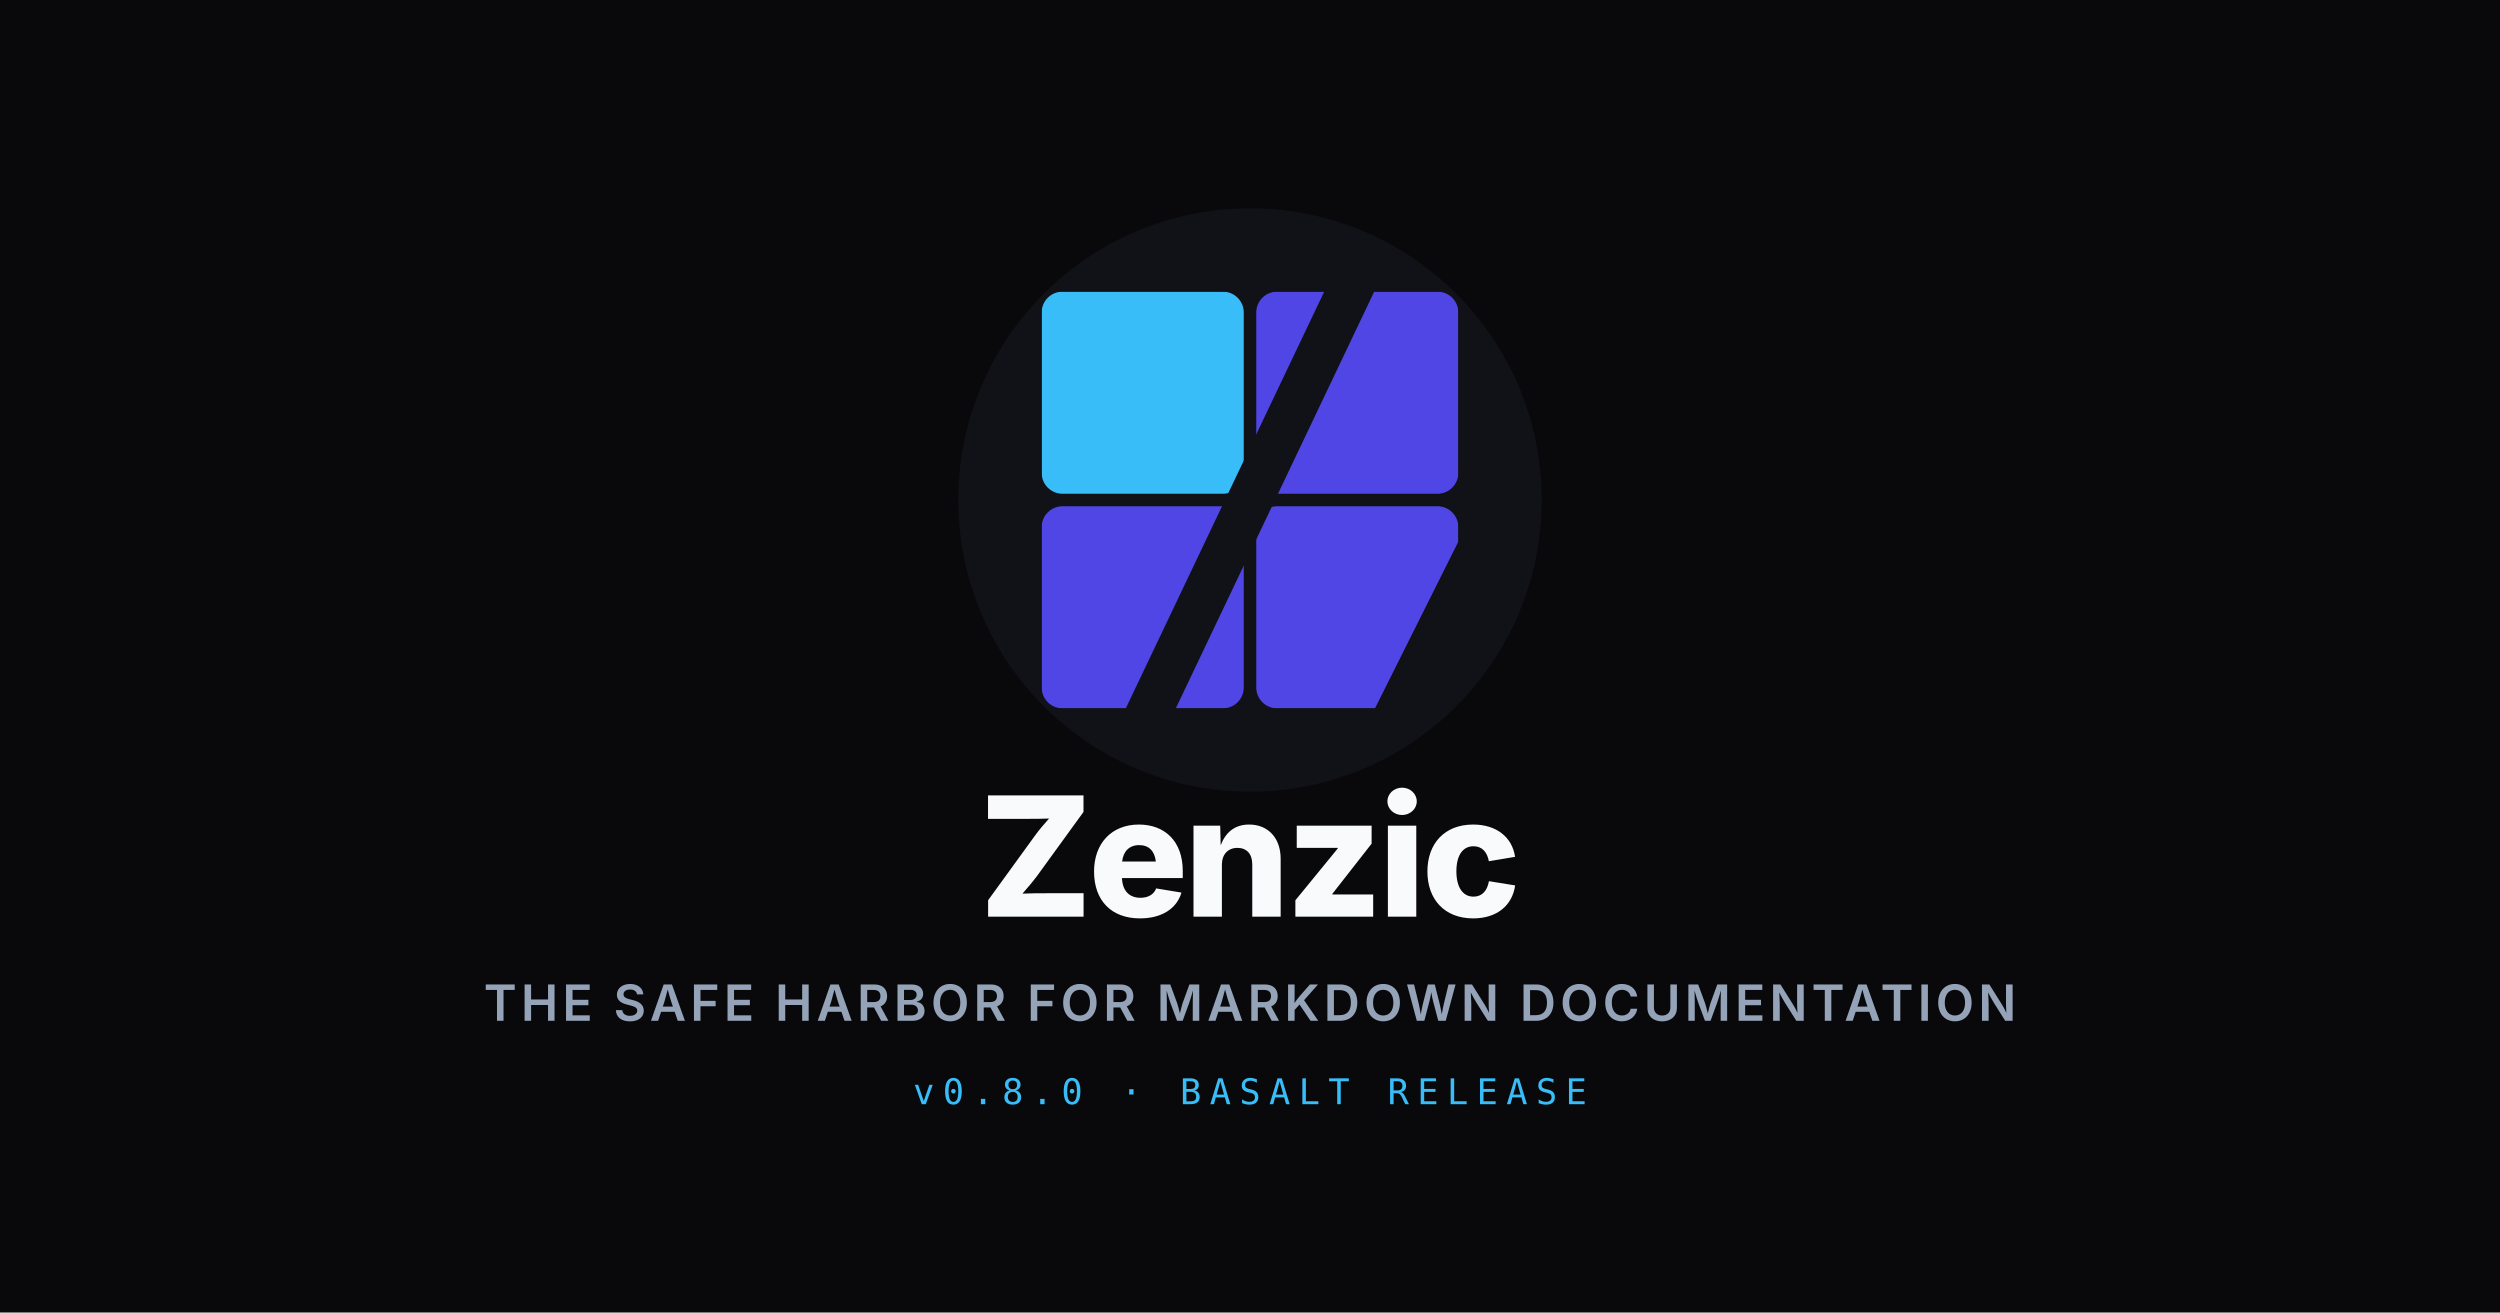
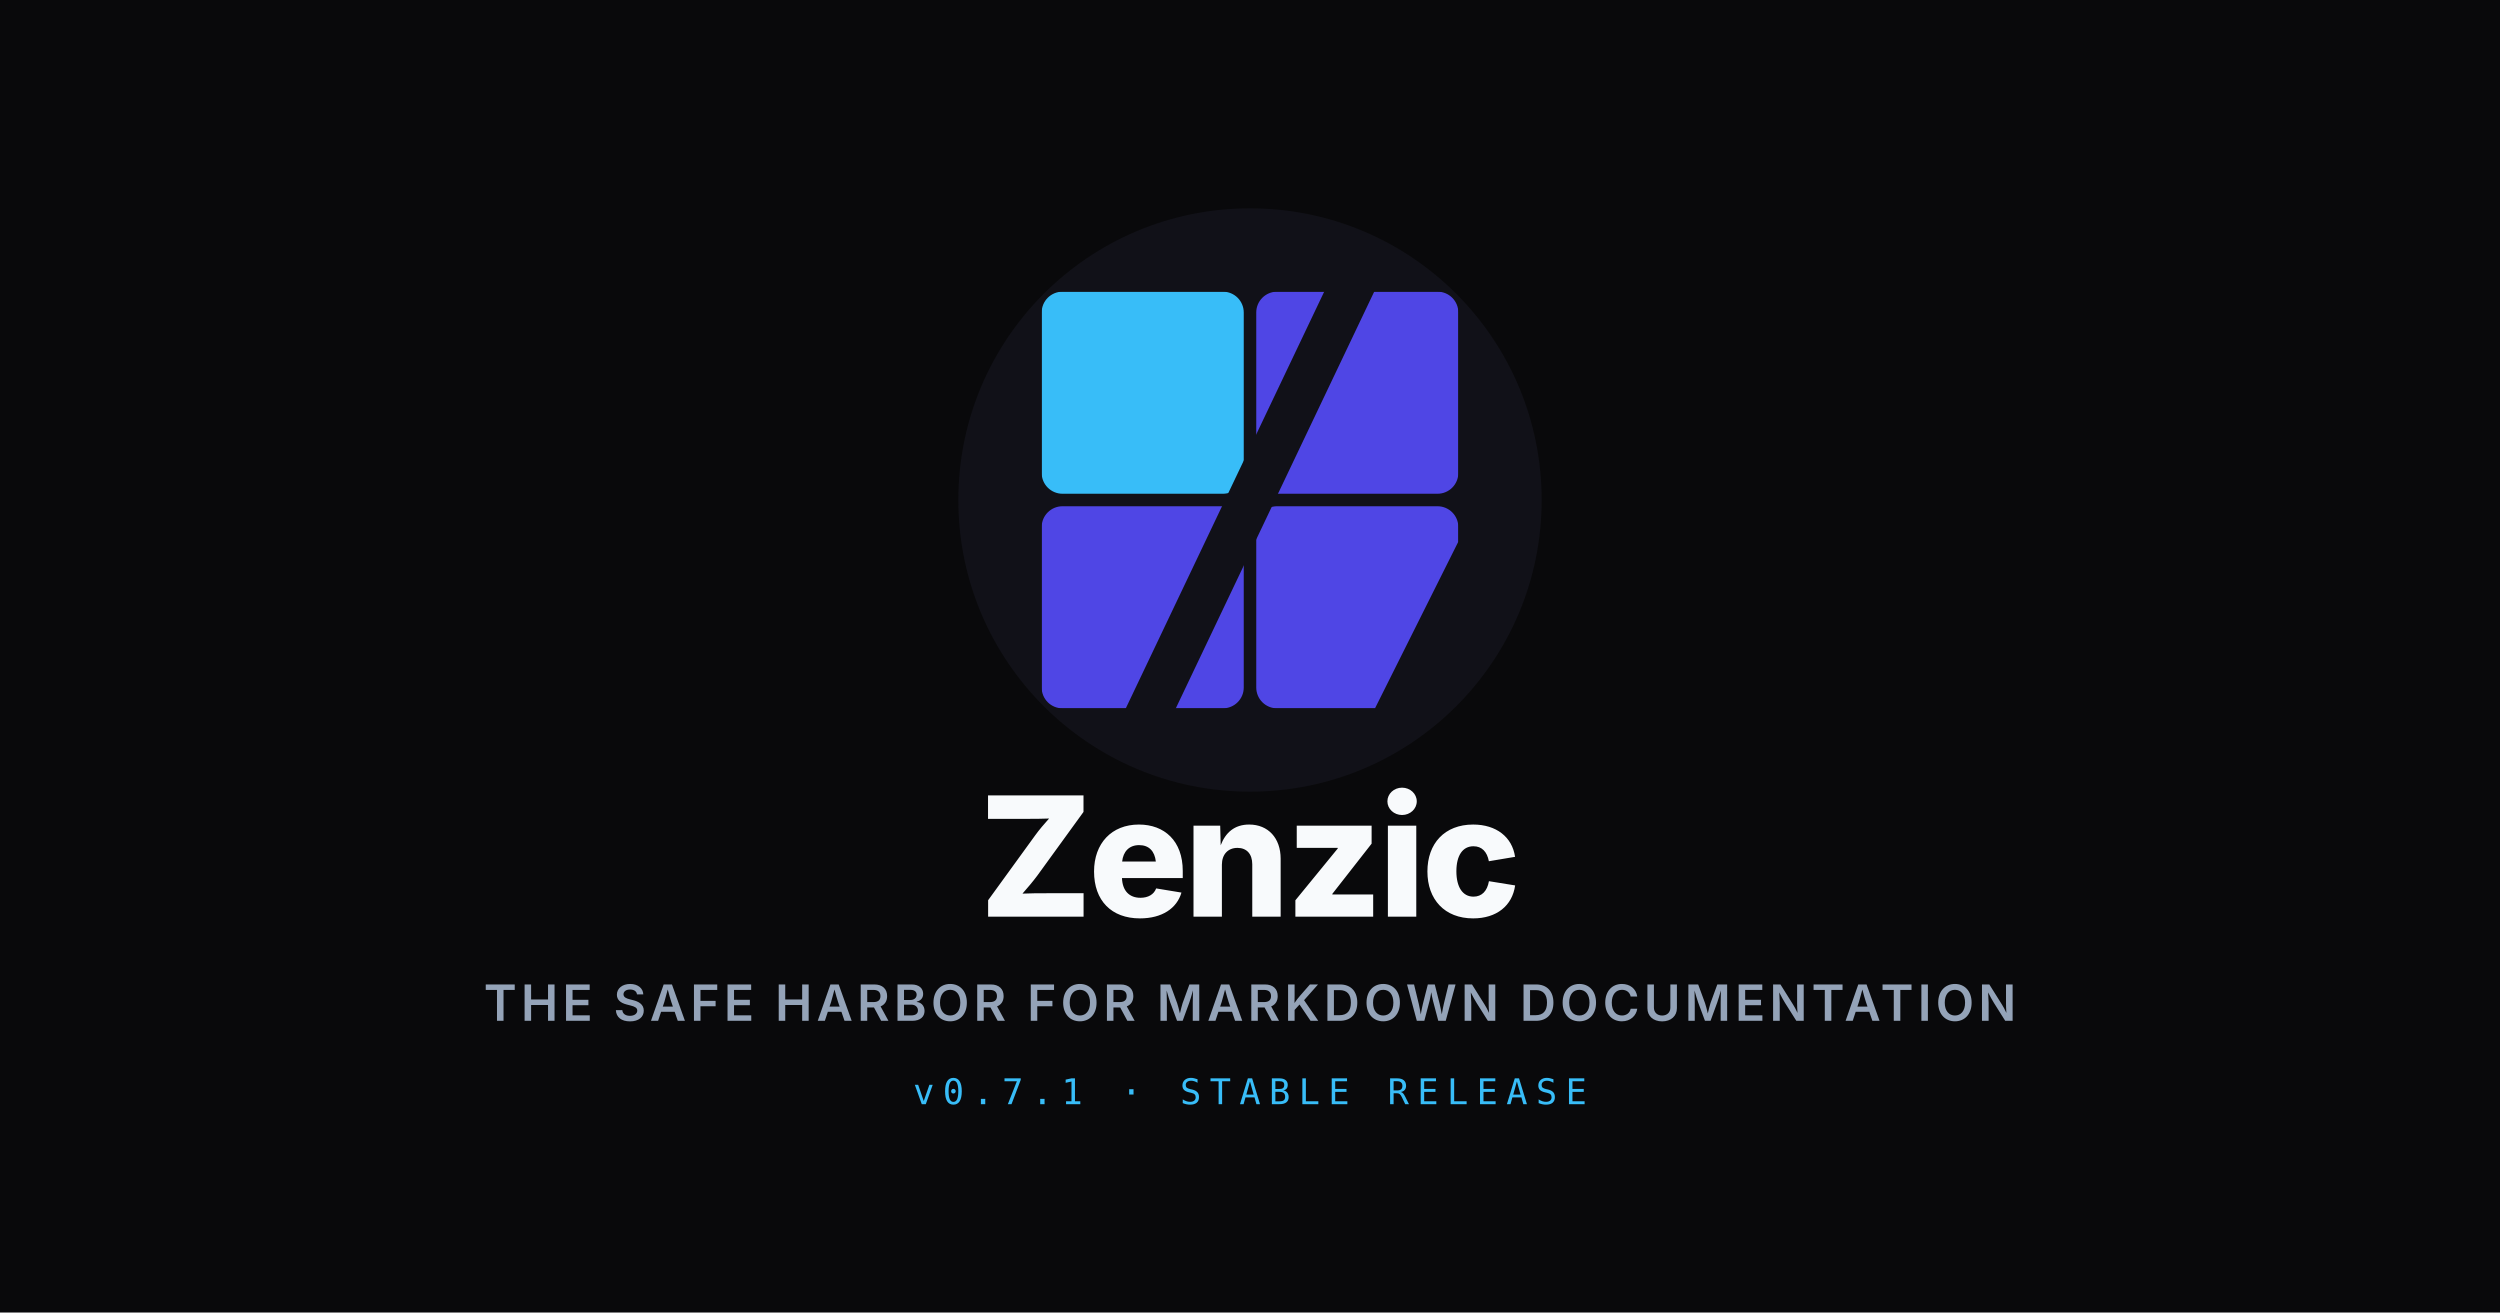
<svg xmlns="http://www.w3.org/2000/svg" viewBox="0 0 1200 630">
  <defs>
    <clipPath id="br-clip-og">
      <rect x="103" y="103" width="97" height="97" rx="10" />
    </clipPath>
    <mask id="slash-cut-og">
      <rect x="0" y="0" width="200" height="200" fill="white" />
      <polygon points="162,-5 138,-5 38,205 62,205" fill="black" />
    </mask>
  </defs>
  <rect x="0" y="0" width="1200" height="630" fill="#09090b" />
  <circle cx="600" cy="240" r="140" fill="#111118" />
  <g transform="translate(500, 140) scale(1)">
    <g mask="url(#slash-cut-og)">
      <rect x="0" y="0" width="97" height="97" rx="10" fill="#38bdf8" />
      <rect x="103" y="0" width="97" height="97" rx="10" fill="#4f46e5" />
      <rect x="0" y="103" width="97" height="97" rx="10" fill="#4f46e5" />
      <g clip-path="url(#br-clip-og)">
        <polygon points="103,103 200,103 200,120 160,200 103,200" fill="#4f46e5" />
      </g>
    </g>
  </g>
  <text x="600" y="440" font-family="system-ui, -apple-system, sans-serif" font-weight="800" font-size="80" fill="#f8fafc" text-anchor="middle" letter-spacing="-2">Zenzic</text>
  <text x="600" y="490" font-family="system-ui, -apple-system, sans-serif" font-weight="600" font-size="24" fill="#94a3b8" text-anchor="middle" letter-spacing="2">THE SAFE HARBOR FOR MARKDOWN DOCUMENTATION</text>
-   <text x="600" y="530" font-family="ui-monospace, SFMono-Regular, monospace" font-weight="500" font-size="17" fill="#38bdf8" text-anchor="middle" letter-spacing="4">v0.8.0 · BASALT RELEASE</text>
+   <text x="600" y="530" font-family="ui-monospace, SFMono-Regular, monospace" font-weight="500" font-size="17" fill="#38bdf8" text-anchor="middle" letter-spacing="4">v0.7.1 · STABLE RELEASE</text>
</svg>
